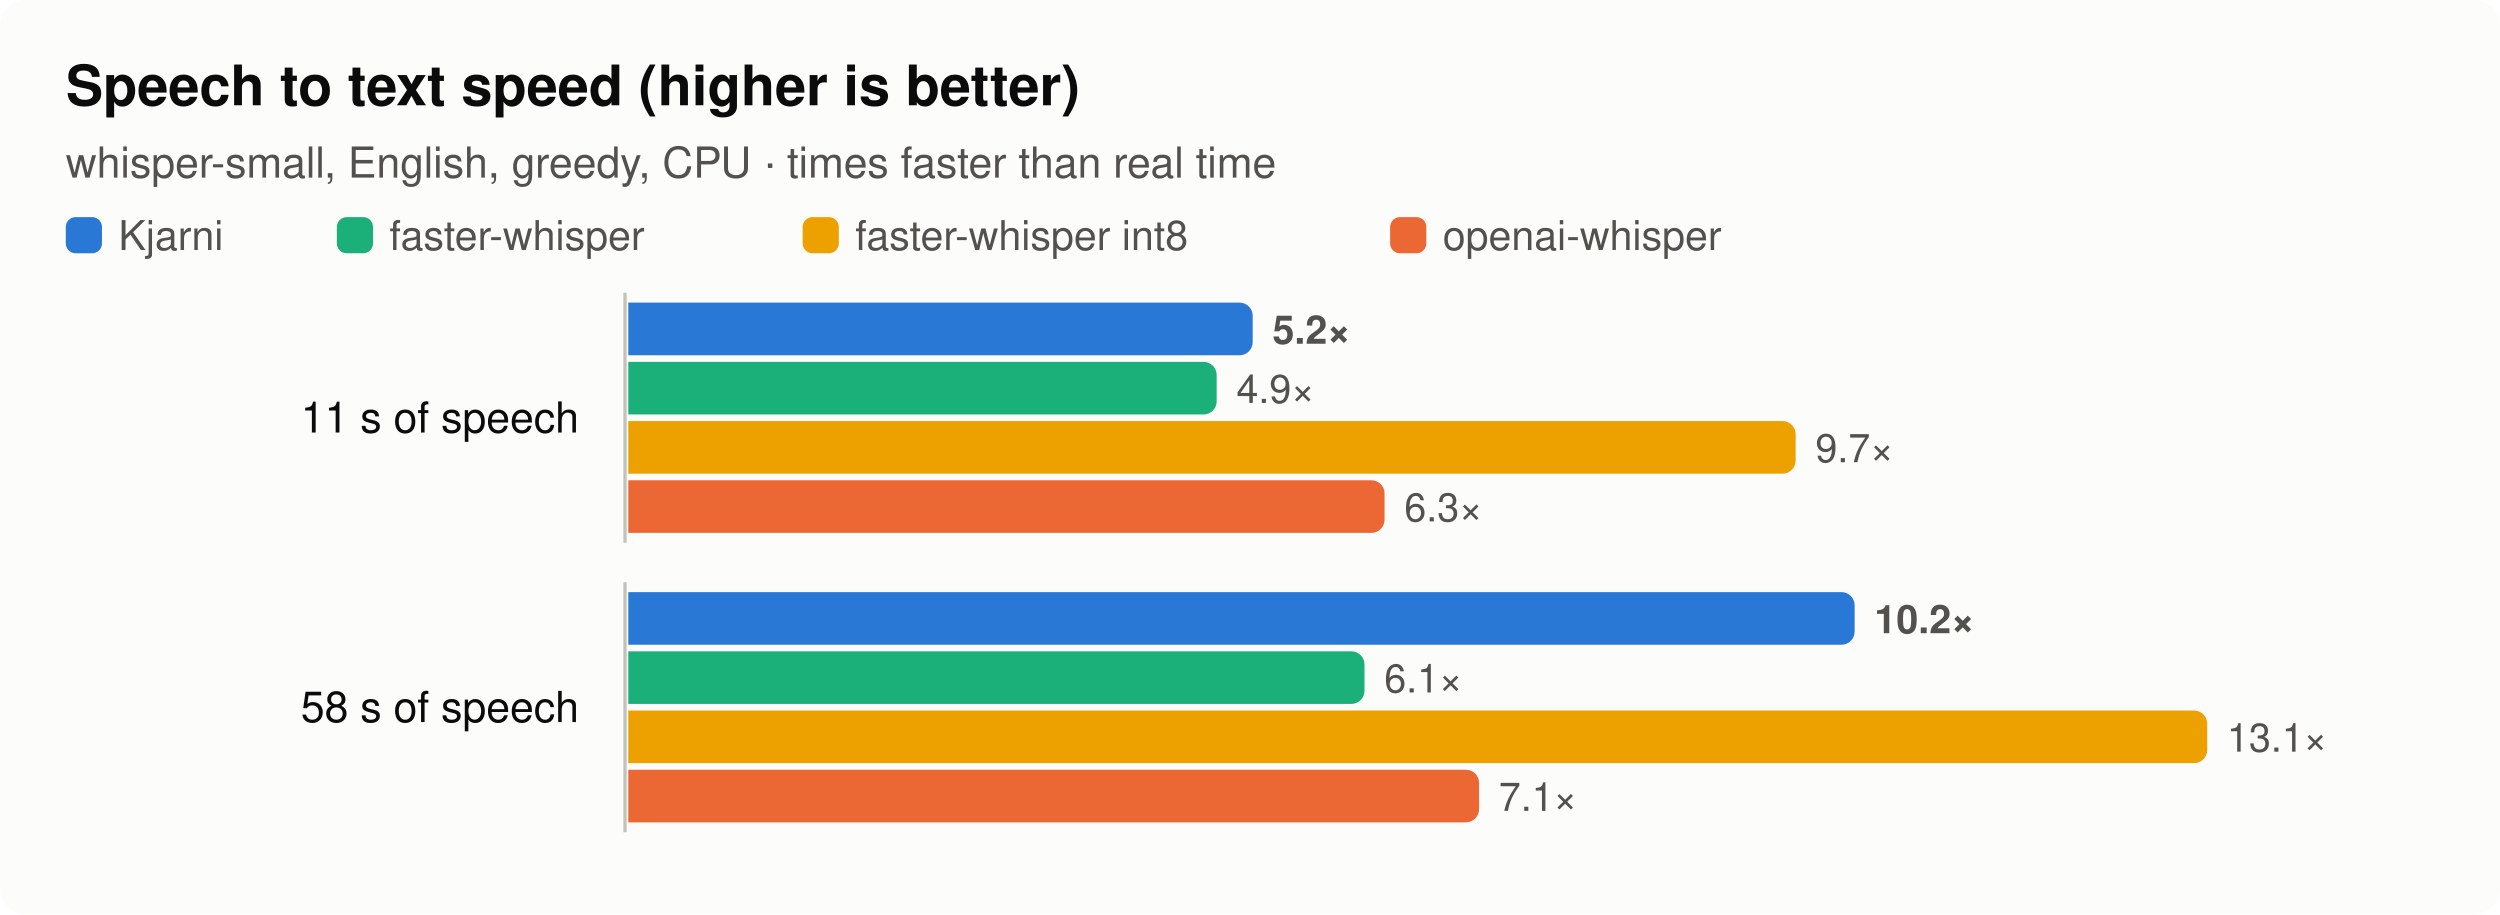
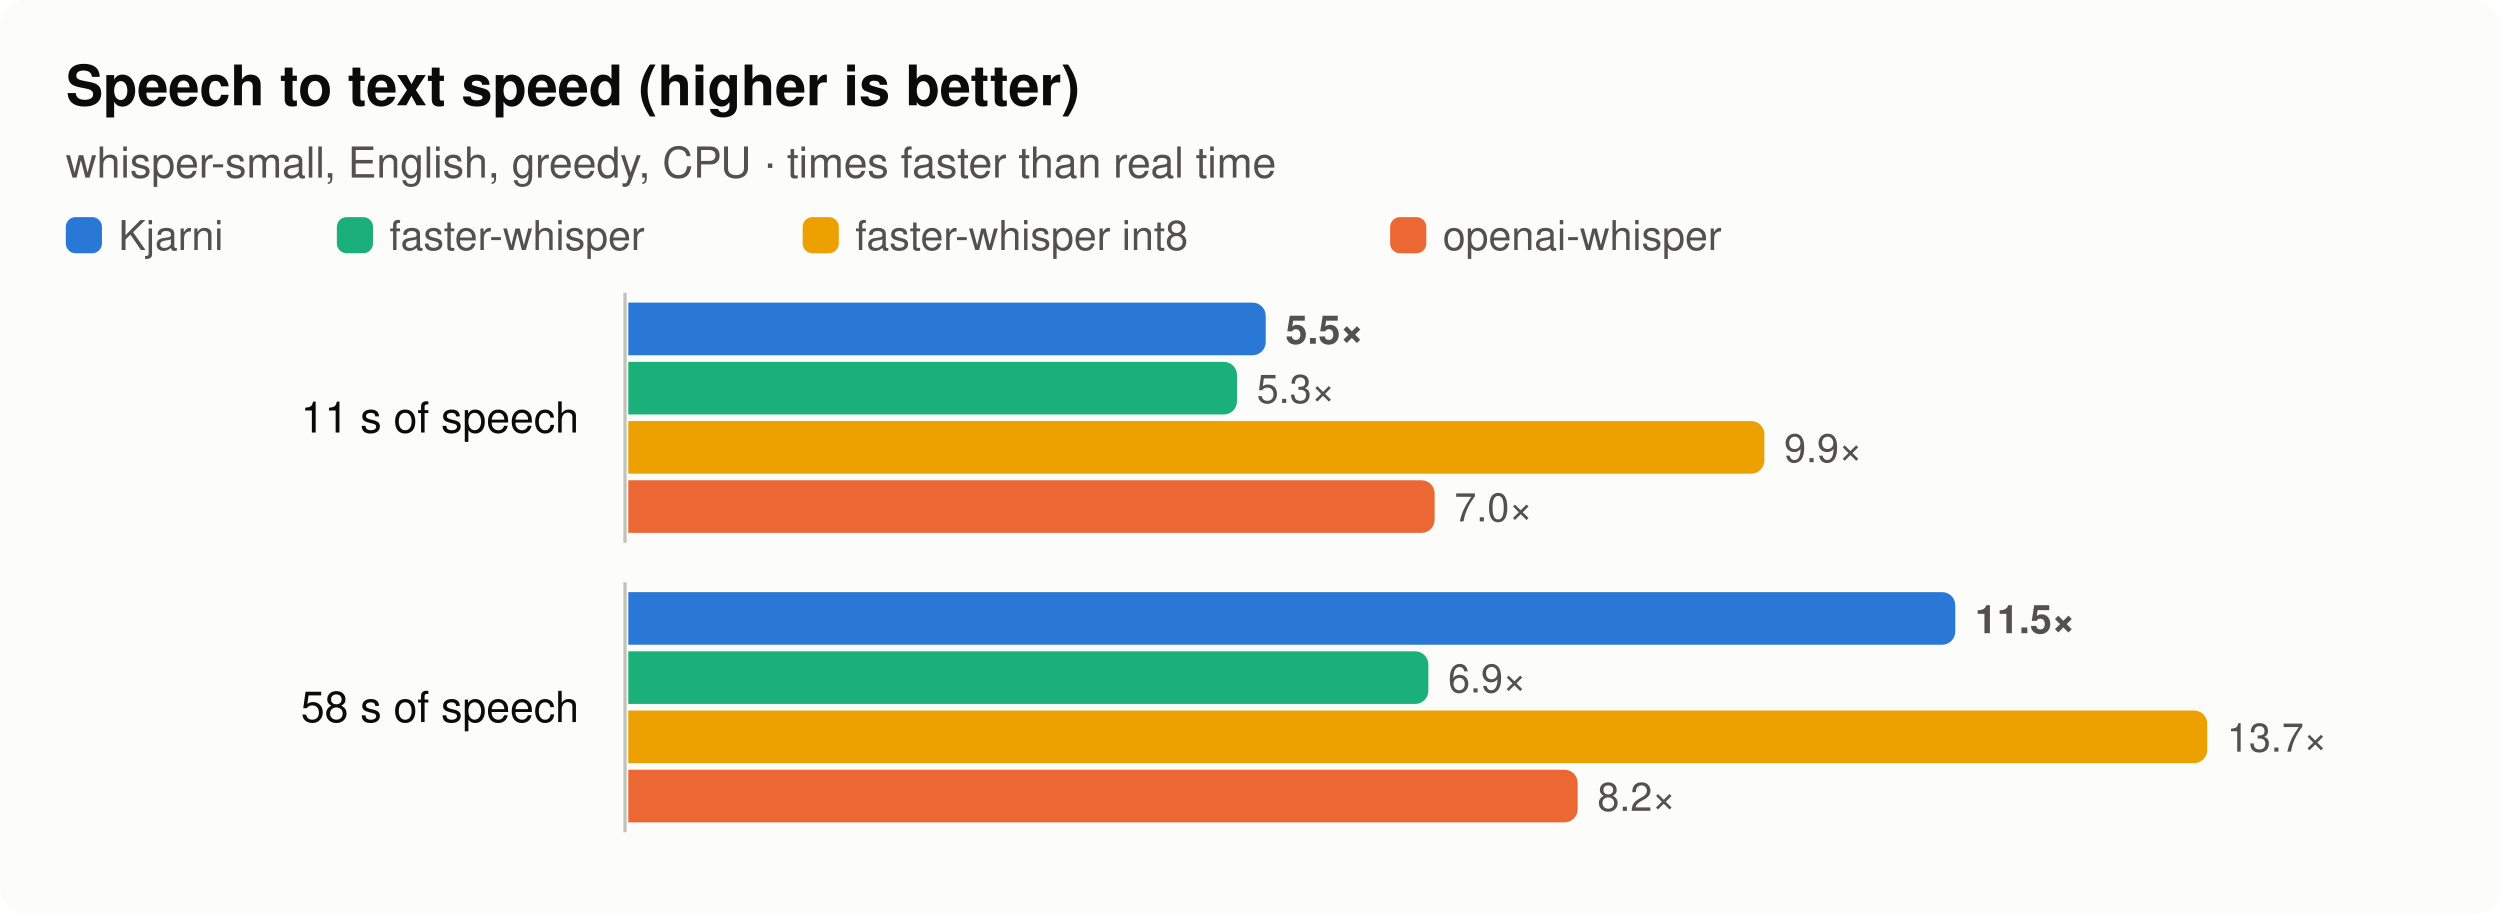
<svg xmlns="http://www.w3.org/2000/svg" width="760" height="278" viewBox="0 0 760 278" font-family="-apple-system, BlinkMacSystemFont, 'Segoe UI', Helvetica, Arial, sans-serif" role="img" aria-label="Speech to text speed (higher is better)">
  <rect width="760" height="278" rx="8" fill="#fcfcfb" />
  <text x="20" y="32" font-size="17" font-weight="600" fill="#0b0b0b">Speech to text speed (higher is better)</text>
  <text x="20" y="54" font-size="13" fill="#52514e">whisper-small, English, greedy, CPU · times faster than real time</text>
  <rect x="20" y="66" width="11" height="11" rx="3" fill="#2a78d6" />
  <text x="36" y="76" font-size="12.5" fill="#52514e">Kjarni</text>
  <rect x="102.4" y="66" width="11" height="11" rx="3" fill="#1baf7a" />
  <text x="118.4" y="76" font-size="12.5" fill="#52514e">faster-whisper</text>
  <rect x="244" y="66" width="11" height="11" rx="3" fill="#eda100" />
  <text x="260.0" y="76" font-size="12.5" fill="#52514e">faster-whisper int8</text>
  <rect x="422.6" y="66" width="11" height="11" rx="3" fill="#eb6834" />
  <text x="438.6" y="76" font-size="12.5" fill="#52514e">openai-whisper</text>
  <text x="176" y="131.5" text-anchor="end" font-size="13" fill="#0b0b0b">11 s of speech</text>
  <line x1="190" y1="89" x2="190" y2="165" stroke="#c3c2b7" stroke-width="1" />
-   <path d="M191,92 h185.819 a4,4 0 0 1 4,4 v8 a4,4 0 0 1 -4,4 h-185.819 z" fill="#2a78d6" />
-   <text x="386.819" y="104.5" font-size="12" fill="#52514e" font-weight="600">5.2×</text>
-   <path d="M191,110 h174.866 a4,4 0 0 1 4,4 v8 a4,4 0 0 1 -4,4 h-174.866 z" fill="#1baf7a" />
-   <text x="375.866" y="122.5" font-size="12" fill="#52514e">4.9×</text>
-   <path d="M191,128 h350.881 a4,4 0 0 1 4,4 v8 a4,4 0 0 1 -4,4 h-350.881 z" fill="#eda100" />
-   <text x="551.881" y="140.5" font-size="12" fill="#52514e">9.7×</text>
-   <path d="M191,146 h225.907 a4,4 0 0 1 4,4 v8 a4,4 0 0 1 -4,4 h-225.907 z" fill="#eb6834" />
-   <text x="426.907" y="158.5" font-size="12" fill="#52514e">6.3×</text>
+   <path d="M191,92 h189.783 a4,4 0 0 1 4,4 v8 a4,4 0 0 1 -4,4 h-189.783 z" fill="#2a78d6" />
+   <text x="390.783" y="104.5" font-size="12" fill="#52514e" font-weight="600">5.5×</text>
+   <path d="M191,110 h181.046 a4,4 0 0 1 4,4 v8 a4,4 0 0 1 -4,4 h-181.046 z" fill="#1baf7a" />
+   <text x="382.046" y="122.5" font-size="12" fill="#52514e">5.3×</text>
+   <path d="M191,128 h341.368 a4,4 0 0 1 4,4 v8 a4,4 0 0 1 -4,4 h-341.368 z" fill="#eda100" />
+   <text x="542.368" y="140.5" font-size="12" fill="#52514e">9.9×</text>
+   <path d="M191,146 h241.132 a4,4 0 0 1 4,4 v8 a4,4 0 0 1 -4,4 h-241.132 z" fill="#eb6834" />
+   <text x="442.132" y="158.5" font-size="12" fill="#52514e">7.0×</text>
  <text x="176" y="219.5" text-anchor="end" font-size="13" fill="#0b0b0b">58 s of speech</text>
  <line x1="190" y1="177" x2="190" y2="253" stroke="#c3c2b7" stroke-width="1" />
-   <path d="M191,180 h368.81 a4,4 0 0 1 4,4 v8 a4,4 0 0 1 -4,4 h-368.81 z" fill="#2a78d6" />
-   <text x="569.81" y="192.5" font-size="12" fill="#52514e" font-weight="600">10.2×</text>
-   <path d="M191,198 h219.809 a4,4 0 0 1 4,4 v8 a4,4 0 0 1 -4,4 h-219.809 z" fill="#1baf7a" />
-   <text x="420.809" y="210.5" font-size="12" fill="#52514e">6.1×</text>
-   <path d="M191,216 h476.0 a4,4 0 0 1 4,4 v8 a4,4 0 0 1 -4,4 h-476.0 z" fill="#eda100" />
-   <text x="677.0" y="228.5" font-size="12" fill="#52514e">13.1×</text>
-   <path d="M191,234 h254.639 a4,4 0 0 1 4,4 v8 a4,4 0 0 1 -4,4 h-254.639 z" fill="#eb6834" />
-   <text x="455.639" y="246.5" font-size="12" fill="#52514e">7.1×</text>
+   <path d="M191,180 h399.406 a4,4 0 0 1 4,4 v8 a4,4 0 0 1 -4,4 h-399.406 z" fill="#2a78d6" />
+   <text x="600.406" y="192.5" font-size="12" fill="#52514e" font-weight="600">11.5×</text>
+   <path d="M191,198 h239.218 a4,4 0 0 1 4,4 v8 a4,4 0 0 1 -4,4 h-239.218 z" fill="#1baf7a" />
+   <text x="440.218" y="210.5" font-size="12" fill="#52514e">6.9×</text>
+   <path d="M191,216 h476 a4,4 0 0 1 4,4 v8 a4,4 0 0 1 -4,4 h-476 z" fill="#eda100" />
+   <text x="677.0" y="228.5" font-size="12" fill="#52514e">13.7×</text>
+   <path d="M191,234 h284.612 a4,4 0 0 1 4,4 v8 a4,4 0 0 1 -4,4 h-284.612 z" fill="#eb6834" />
+   <text x="485.612" y="246.5" font-size="12" fill="#52514e">8.2×</text>
</svg>
